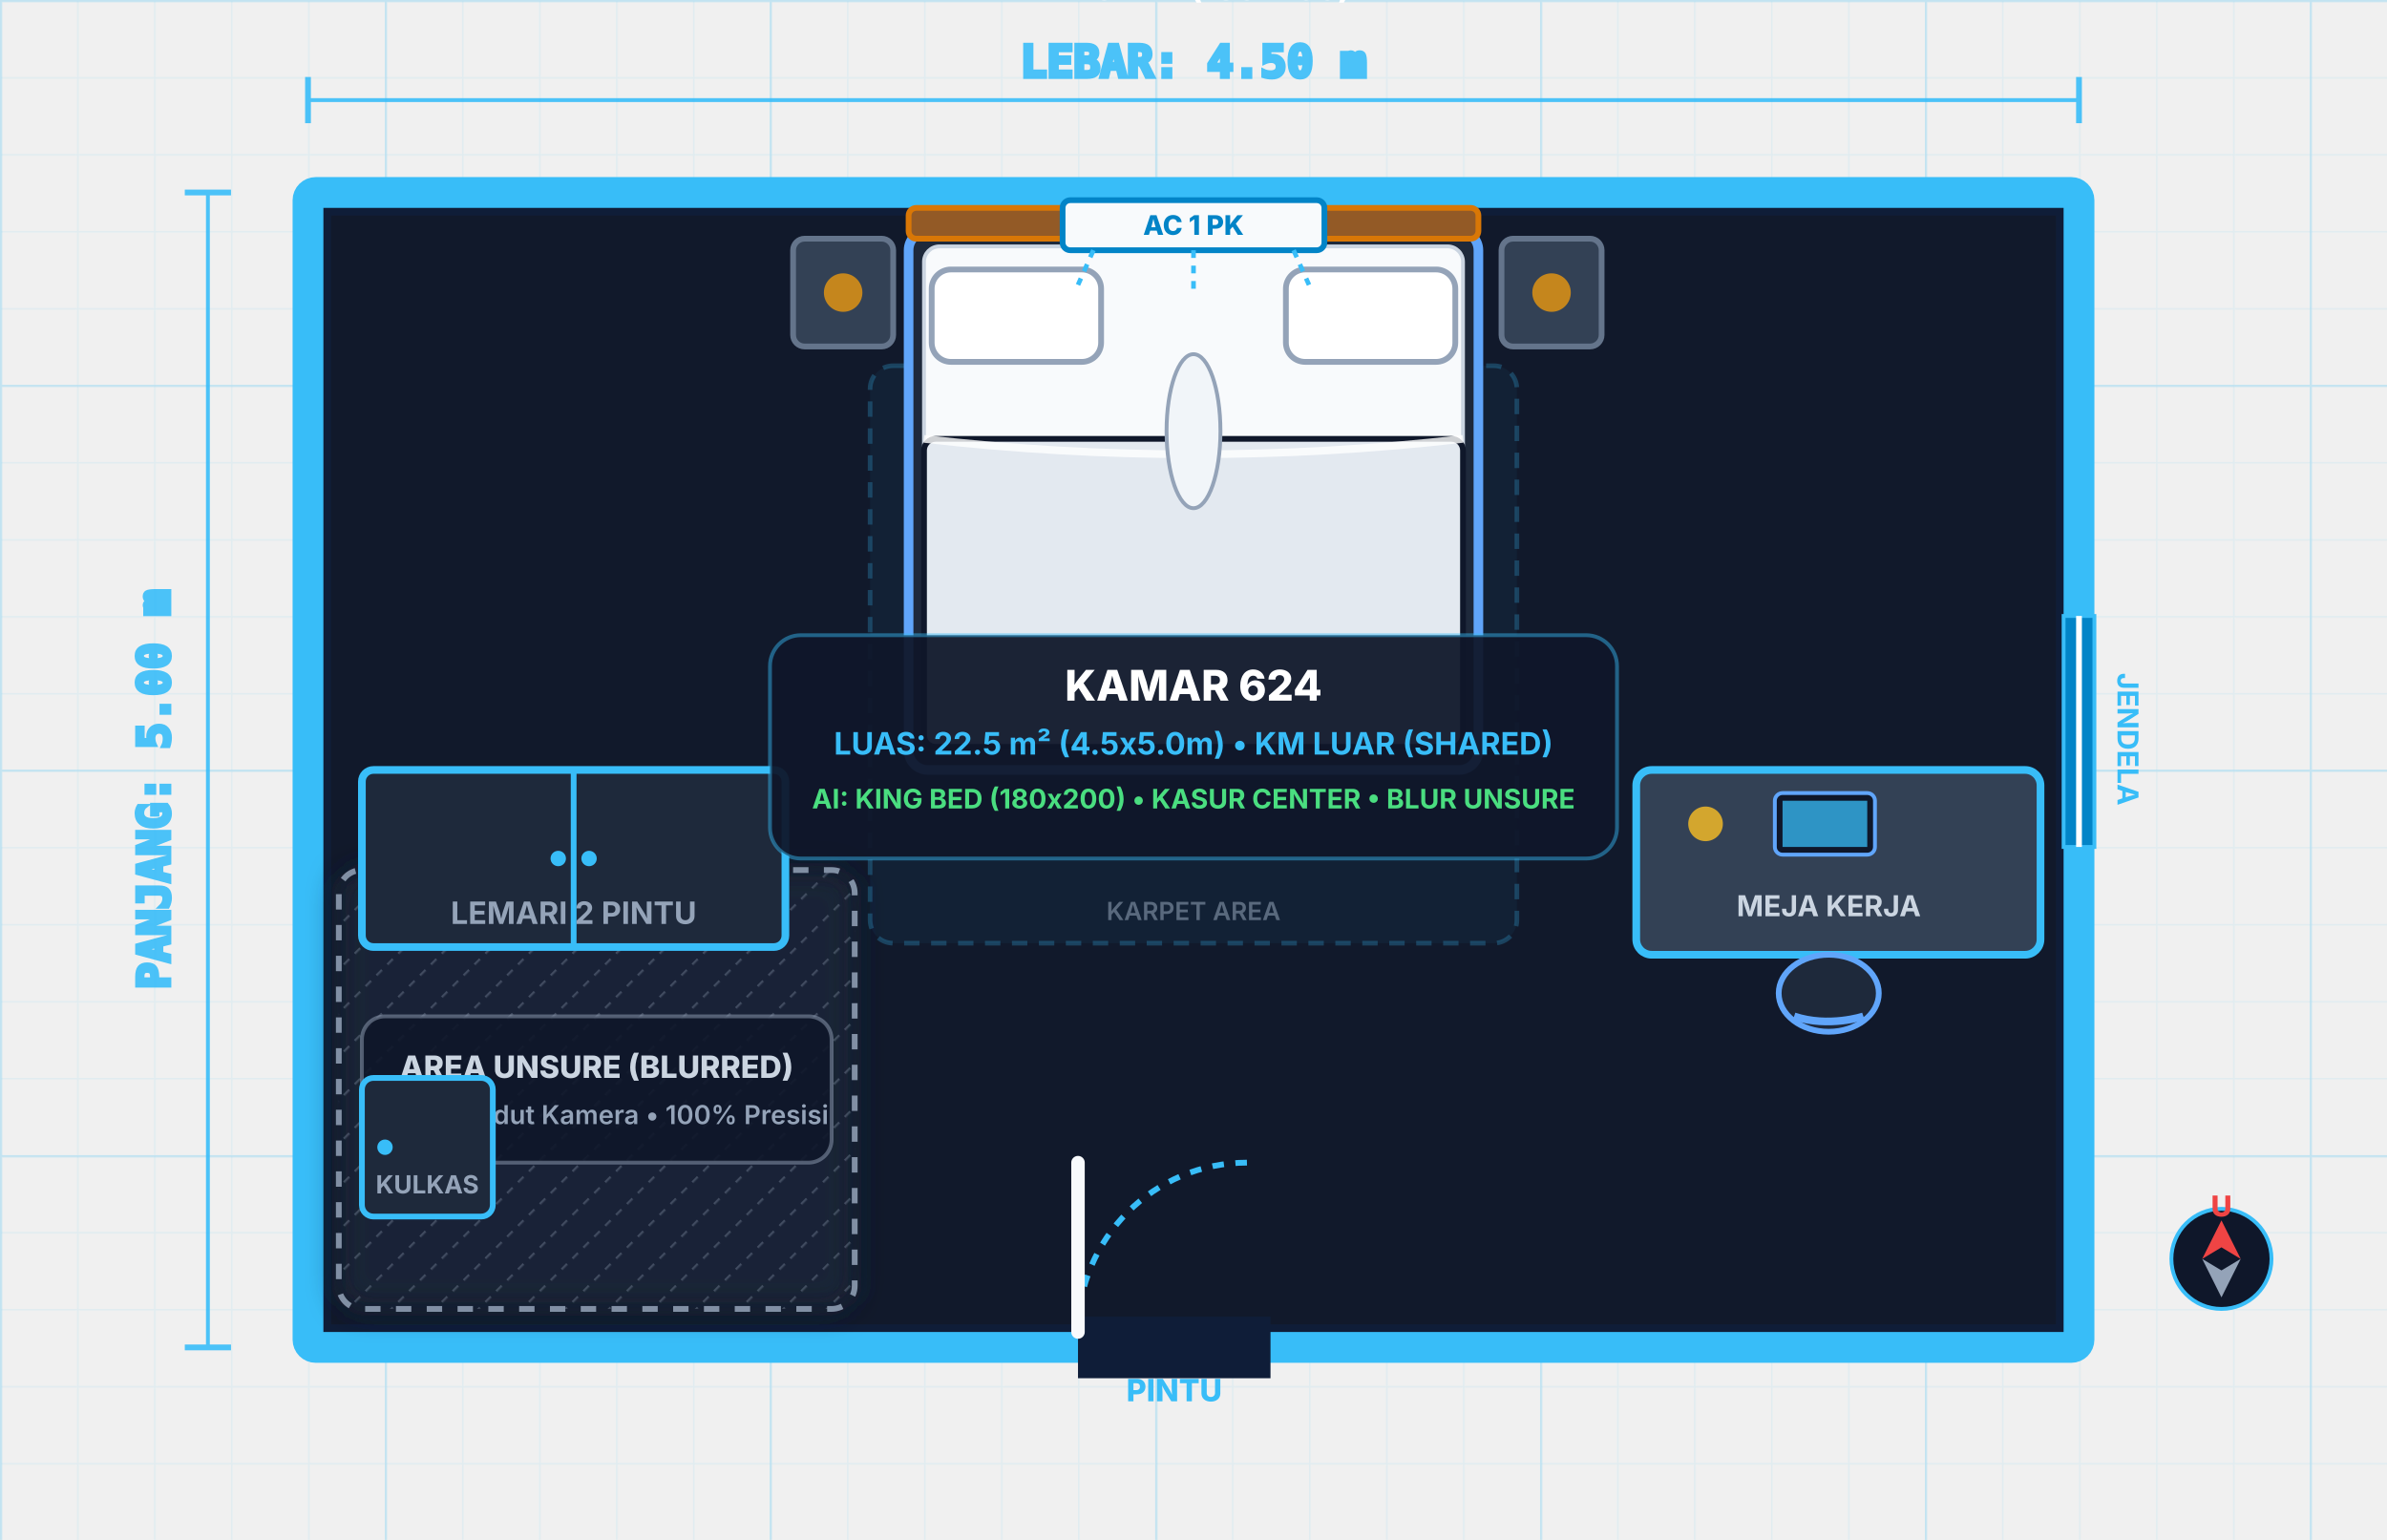
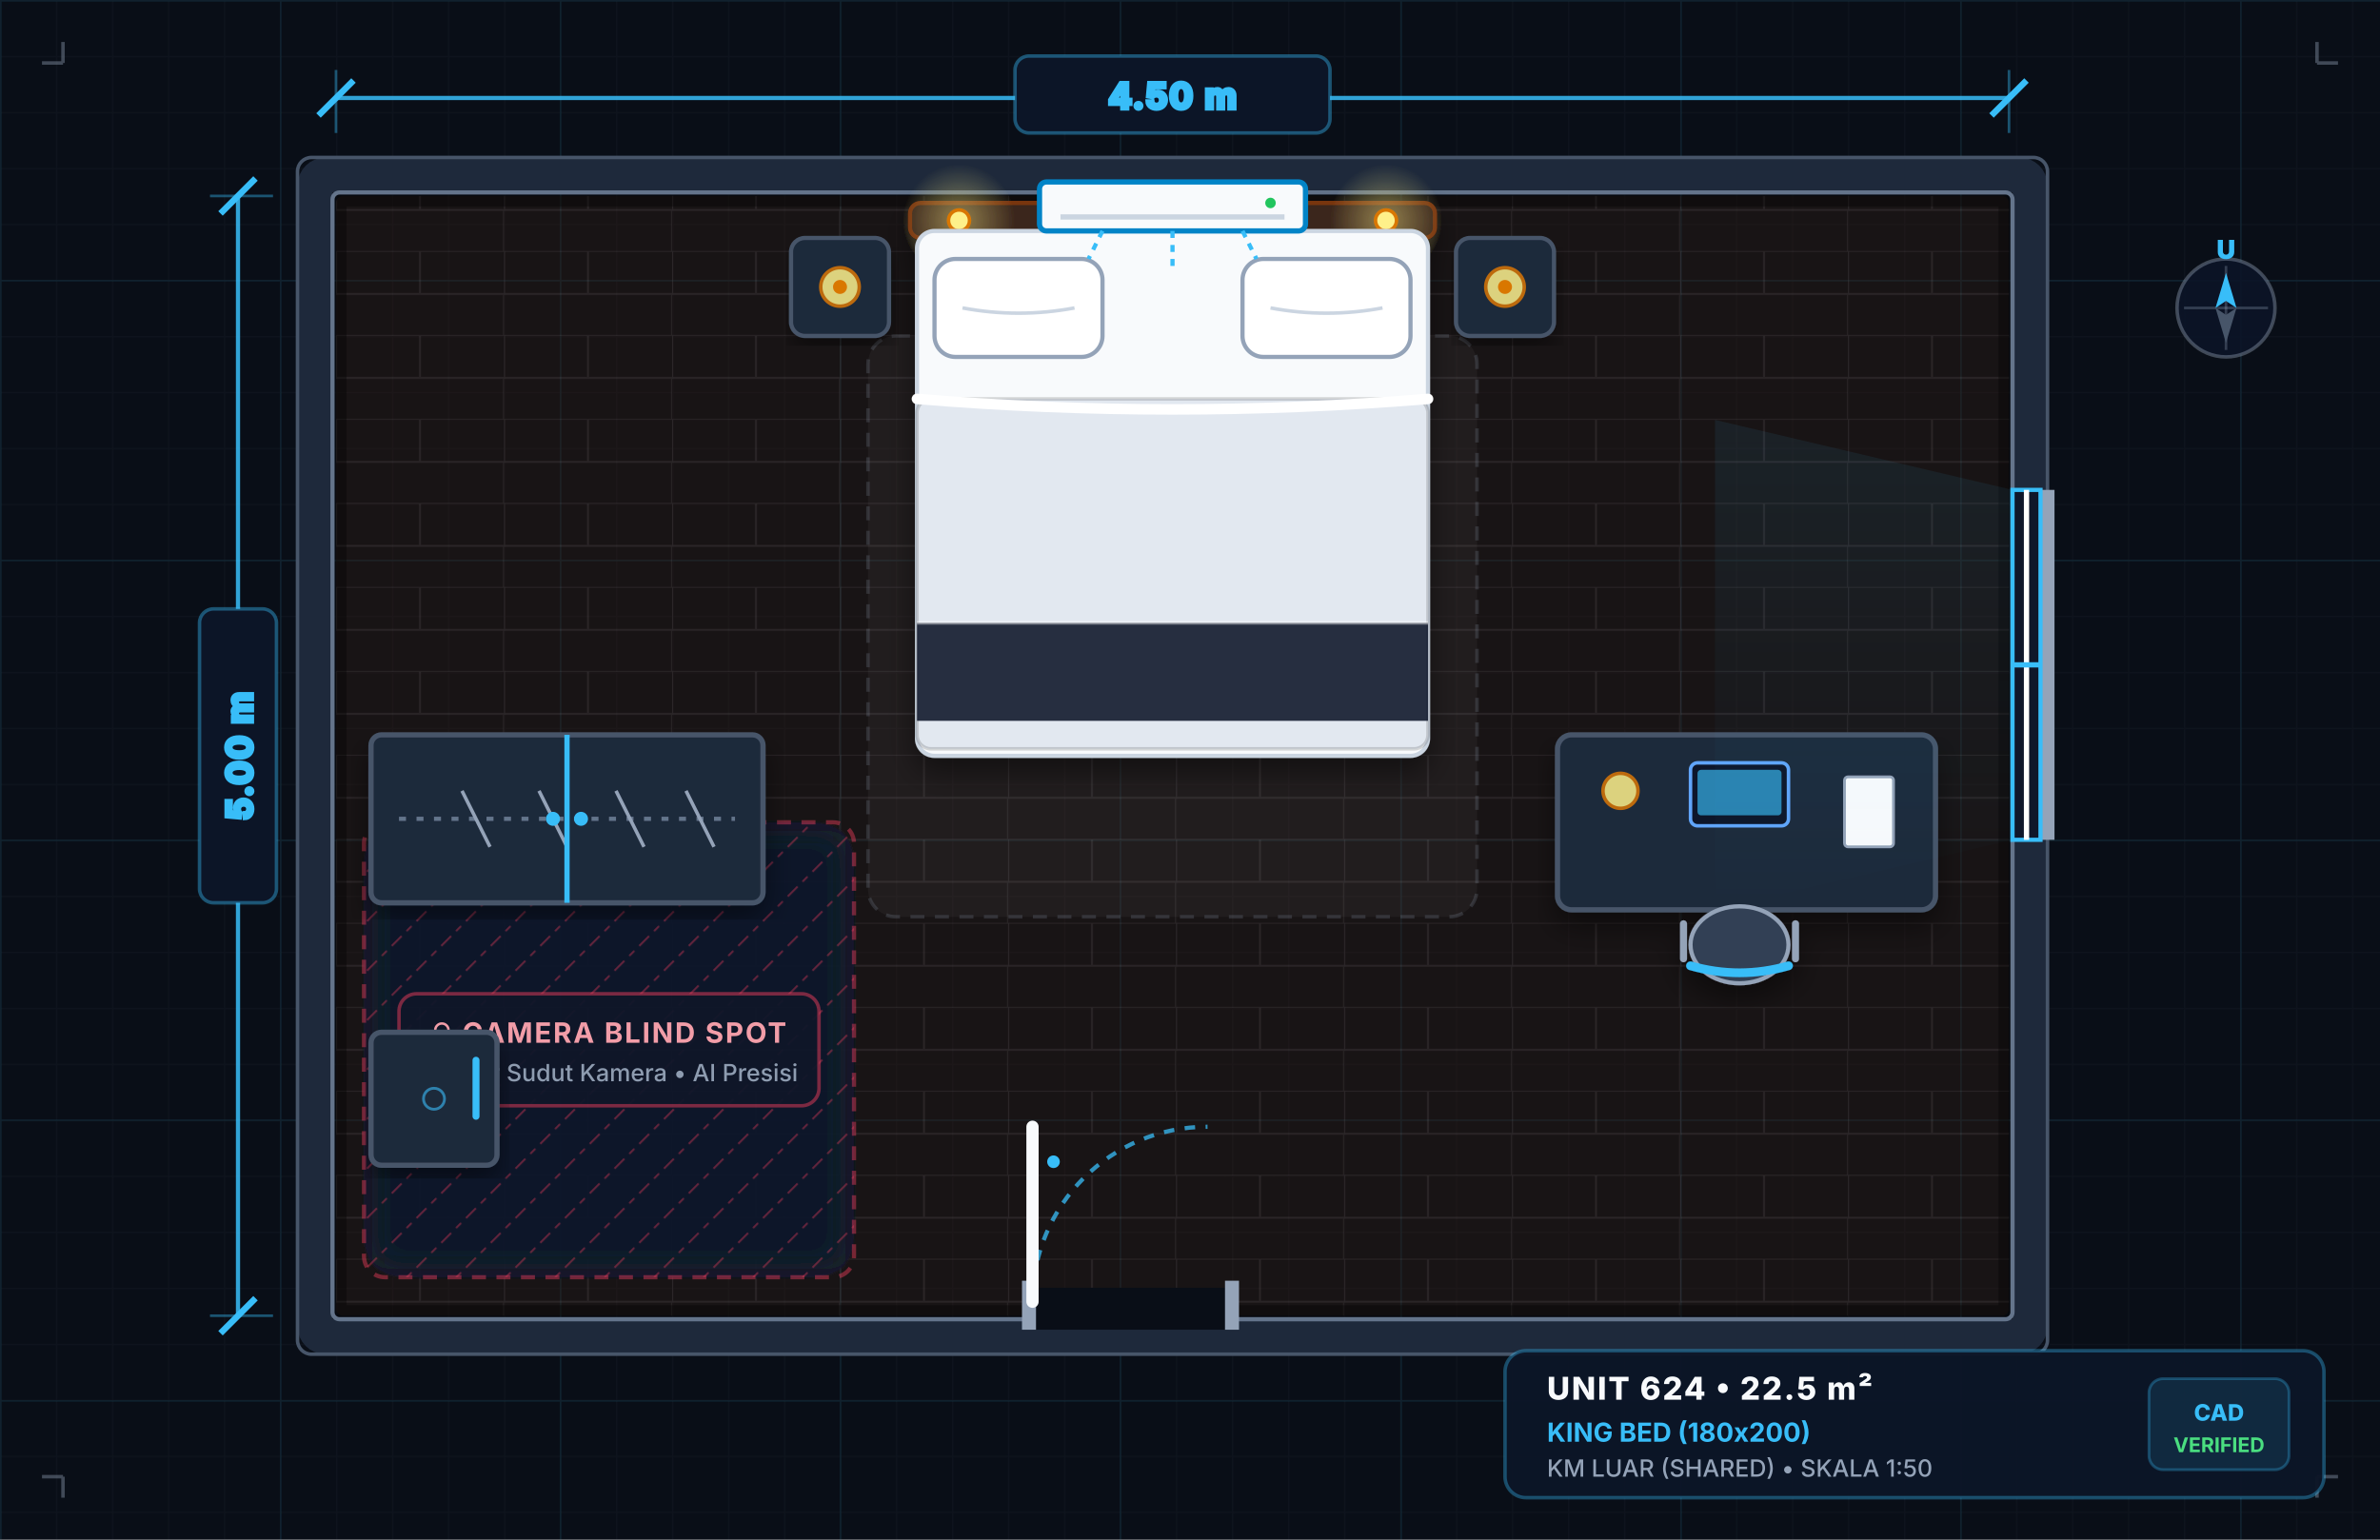
- <svg xmlns="http://www.w3.org/2000/svg" viewBox="0 0 620 400" width="100%" height="100%" style="background:#0b1329; border-radius:12px; font-family:'Inter',system-ui,sans-serif;">
+ <svg xmlns="http://www.w3.org/2000/svg" viewBox="0 0 680 440" width="100%" height="100%" style="background:#090e17; border-radius:14px; font-family:'Inter',system-ui,-apple-system,sans-serif;">
  <defs>
-     <pattern id="grid_s_274" width="20" height="20" patternUnits="userSpaceOnUse">
-       <path d="M 20 0 L 0 0 0 20" fill="none" stroke="rgba(56, 189, 248, 0.08)" stroke-width="0.8" />
+     <pattern id="grid_cad_274" width="16" height="16" patternUnits="userSpaceOnUse">
+       <path d="M 16 0 L 0 0 0 16" fill="none" stroke="rgba(148, 163, 184, 0.04)" stroke-width="0.75" />
    </pattern>
-     <pattern id="grid_m_274" width="100" height="100" patternUnits="userSpaceOnUse">
-       <path d="M 100 0 L 0 0 0 100" fill="none" stroke="rgba(56, 189, 248, 0.18)" stroke-width="1.2" />
+     <pattern id="grid_major_274" width="80" height="80" patternUnits="userSpaceOnUse">
+       <path d="M 80 0 L 0 0 0 80" fill="none" stroke="rgba(56, 189, 248, 0.08)" stroke-width="1" />
    </pattern>
-     <pattern id="tile_274" width="12" height="12" patternUnits="userSpaceOnUse">
-       <rect width="12" height="12" fill="rgba(14, 165, 233, 0.12)" />
-       <path d="M 12 0 L 0 0 0 12" fill="none" stroke="rgba(56, 189, 248, 0.28)" stroke-width="0.7" />
+     <pattern id="parquet_274" width="48" height="24" patternUnits="userSpaceOnUse">
+       <rect width="48" height="24" fill="#3b2012" fill-opacity="0.32" />
+       <path d="M 0 12 L 48 12 M 24 0 L 24 12 M 0 24 L 48 24 M 48 12 L 48 24 M 0 0 L 0 12" fill="none" stroke="rgba(255, 255, 255, 0.07)" stroke-width="0.6" />
    </pattern>
-     <filter id="unsure_blur_274" x="-20%" y="-20%" width="140%" height="140%">
-       <feGaussianBlur stdDeviation="3.8" />
+     <pattern id="bm_tile_274" width="14" height="14" patternUnits="userSpaceOnUse">
+       <rect width="14" height="14" fill="#0f2338" />
+       <path d="M 14 0 L 0 0 0 14" fill="none" stroke="rgba(56, 189, 248, 0.22)" stroke-width="0.6" />
+     </pattern>
+     <filter id="frost_blur_274" x="-10%" y="-10%" width="120%" height="120%">
+       <feGaussianBlur stdDeviation="5" result="blur" />
+       <feColorMatrix type="matrix" values="1 0 0 0 0  0 1 0 0 0  0 0 1 0 0  0 0 0 18 -7" />
    </filter>
-     <pattern id="unsure_hatch_274" width="8" height="8" patternTransform="rotate(45 0 0)" patternUnits="userSpaceOnUse">
-       <line x1="0" y1="0" x2="0" y2="8" stroke="rgba(148, 163, 184, 0.35)" stroke-width="1.2" stroke-dasharray="2 2" />
+     <pattern id="blind_hatch_274" width="10" height="10" patternTransform="rotate(45 0 0)" patternUnits="userSpaceOnUse">
+       <line x1="0" y1="0" x2="0" y2="10" stroke="rgba(244, 63, 94, 0.35)" stroke-width="1.2" stroke-dasharray="2 2" />
    </pattern>
+     <linearGradient id="win_light_274" x1="0%" y1="0%" x2="0%" y2="100%">
+       <stop offset="0%" stop-color="#38bdf8" stop-opacity="0.18" />
+       <stop offset="100%" stop-color="#38bdf8" stop-opacity="0.0" />
+     </linearGradient>
+     <radialGradient id="lamp_glow_274">
+       <stop offset="0%" stop-color="#fef08a" stop-opacity="0.45" />
+       <stop offset="100%" stop-color="#fef08a" stop-opacity="0" />
+     </radialGradient>
+     <filter id="drop_shadow_274" x="-5%" y="-5%" width="115%" height="115%">
+       <feDropShadow dx="0" dy="4" stdDeviation="4" flood-color="#000000" flood-opacity="0.45" />
+     </filter>
  </defs>
-   <rect width="620" height="400" fill="url(#grid_s_274)" />
-   <rect width="620" height="400" fill="url(#grid_m_274)" />
-   <g stroke="#38bdf8" stroke-width="1" opacity="0.9">
-     <line x1="80" y1="26" x2="540" y2="26" />
-     <line x1="80" y1="20" x2="80" y2="32" stroke-width="1.5" />
-     <line x1="540" y1="20" x2="540" y2="32" stroke-width="1.5" />
-     <text x="310" y="20" fill="#38bdf8" font-size="11.5" font-weight="700" text-anchor="middle" font-family="monospace">
-       LEBAR: 4.50 m
+   <rect width="680" height="440" fill="#090e17" />
+   <rect width="680" height="440" fill="url(#grid_cad_274)" />
+   <rect width="680" height="440" fill="url(#grid_major_274)" />
+   <g stroke="rgba(148, 163, 184, 0.4)" stroke-width="1">
+     <path d="M 12 18 L 18 18 M 18 12 L 18 18" />
+     <path d="M 668 18 L 662 18 M 662 12 L 662 18" />
+     <path d="M 12 422 L 18 422 M 18 428 L 18 422" />
+     <path d="M 668 422 L 662 422 M 662 428 L 662 422" />
+   </g>
+   <g stroke="#38bdf8" stroke-width="1.2">
+     <line x1="96" y1="28" x2="574" y2="28" opacity="0.85" />
+     <line x1="91" y1="33" x2="101" y2="23" stroke-width="1.8" />
+     <line x1="569" y1="33" x2="579" y2="23" stroke-width="1.8" />
+     <line x1="96" y1="38" x2="96" y2="20" opacity="0.4" stroke-width="0.75" />
+     <line x1="574" y1="38" x2="574" y2="20" opacity="0.4" stroke-width="0.75" />
+     <rect x="290" y="16" width="90" height="22" rx="4" fill="#0c1527" stroke="rgba(56, 189, 248, 0.4)" stroke-width="1" />
+     <text x="335" y="31" fill="#38bdf8" font-size="10" font-weight="700" text-anchor="middle" letter-spacing="0.5">
+       4.50 m
    </text>
  </g>
-   <g stroke="#38bdf8" stroke-width="1" opacity="0.9">
-     <line x1="54" y1="50" x2="54" y2="350" />
-     <line x1="48" y1="50" x2="60" y2="50" stroke-width="1.5" />
-     <line x1="48" y1="350" x2="60" y2="350" stroke-width="1.5" />
-     <text x="44" y="205" fill="#38bdf8" font-size="11.5" font-weight="700" text-anchor="middle" font-family="monospace" transform="rotate(-90 44 205)">
-       PANJANG: 5.00 m
+   <g stroke="#38bdf8" stroke-width="1.2">
+     <line x1="68" y1="56" x2="68" y2="376" opacity="0.85" />
+     <line x1="63" y1="61" x2="73" y2="51" stroke-width="1.8" />
+     <line x1="63" y1="381" x2="73" y2="371" stroke-width="1.8" />
+     <line x1="78" y1="56" x2="60" y2="56" opacity="0.4" stroke-width="0.75" />
+     <line x1="78" y1="376" x2="60" y2="376" opacity="0.4" stroke-width="0.75" />
+     <g transform="translate(68, 216)">
+       <rect x="-42" y="-11" width="84" height="22" rx="4" fill="#0c1527" stroke="rgba(56, 189, 248, 0.4)" stroke-width="1" transform="rotate(-90)" />
+       <text x="0" y="4" fill="#38bdf8" font-size="10" font-weight="700" text-anchor="middle" letter-spacing="0.5" transform="rotate(-90)">
+         5.00 m
+       </text>
+     </g>
+   </g>
+   <rect x="96" y="56" width="478" height="320" rx="2" fill="url(#parquet_274)" />
+   <rect x="96" y="56" width="478" height="320" fill="none" stroke="rgba(0, 0, 0, 0.35)" stroke-width="6" />
+   <rect x="90" y="50" width="490" height="332" fill="none" stroke="#1e293b" stroke-width="10" rx="3" />
+   <rect x="85" y="45" width="500" height="342" fill="none" stroke="#475569" stroke-width="1" rx="4" />
+   <rect x="95" y="55" width="480" height="322" fill="none" stroke="#64748b" stroke-width="1.2" rx="2" />
+   <g id="unsure_zone" opacity="0.95">
+     <rect x="104" y="235" width="140" height="130" rx="6" fill="rgba(15, 23, 42, 0.85)" filter="url(#frost_blur_274)" />
+     <rect x="104" y="235" width="140" height="130" rx="6" fill="url(#blind_hatch_274)" stroke="rgba(244, 63, 94, 0.45)" stroke-width="1.2" stroke-dasharray="4 3" />
+     <rect x="114" y="284" width="120" height="32" rx="5" fill="rgba(15, 23, 42, 0.94)" stroke="rgba(244, 63, 94, 0.5)" stroke-width="1" />
+     <text x="174.0" y="298" fill="#fda4af" font-size="8" font-weight="700" text-anchor="middle" letter-spacing="0.5">
+       ⚲ CAMERA BLIND SPOT
+     </text>
+     <text x="174.0" y="309" fill="#94a3b8" font-size="6.8" font-weight="500" text-anchor="middle">
+       Di Luar Sudut Kamera • AI Presisi
    </text>
  </g>
-   <rect x="80" y="50" width="460" height="300" fill="#0f1d38" stroke="#38bdf8" stroke-width="8" rx="2" />
-   <rect x="86" y="56" width="448" height="288" fill="#3b2012" opacity="0.22" />
-   <rect x="86" y="56" width="448" height="288" fill="rgba(15, 23, 42, 0.75)" />
-   <g>
-     <rect x="88" y="226" width="134" height="114" rx="6" fill="rgba(30, 41, 59, 0.75)" filter="url(#unsure_blur_274)" />
-     <rect x="88" y="226" width="134" height="114" rx="6" fill="url(#unsure_hatch_274)" stroke="#94a3b8" stroke-width="1.5" stroke-dasharray="4 4" opacity="0.85" />
-     <rect x="94" y="264" width="122" height="38" rx="6" fill="rgba(15, 23, 42, 0.9)" stroke="rgba(148, 163, 184, 0.5)" stroke-width="1" />
-     <text x="155.0" y="280" fill="#cbd5e1" font-size="8" font-weight="800" text-anchor="middle">AREA UNSURE (BLURRED)</text>
-     <text x="155.0" y="292" fill="#94a3b8" font-size="6.8" font-weight="600" text-anchor="middle">Di Luar Sudut Kamera • 100% Presisi</text>
+   <rect x="248" y="96" width="174" height="166" rx="8" fill="rgba(255, 255, 255, 0.04)" stroke="rgba(148, 163, 184, 0.2)" stroke-width="1" stroke-dasharray="4 3" />
+   <g id="bed_unit" filter="url(#drop_shadow_274)">
+     <rect x="260" y="58" width="150" height="10" rx="3" fill="#3b271d" stroke="#78350f" stroke-width="1.2" />
+     <circle cx="274" cy="63" r="16" fill="url(#lamp_glow_274)" />
+     <circle cx="396" cy="63" r="16" fill="url(#lamp_glow_274)" />
+     <circle cx="274" cy="63" r="3" fill="#fef08a" stroke="#d97706" stroke-width="1" />
+     <circle cx="396" cy="63" r="3" fill="#fef08a" stroke="#d97706" stroke-width="1" />
+     <rect x="262" y="66" width="146" height="150" rx="5" fill="#f8fafc" stroke="#cbd5e1" stroke-width="1.2" />
+     <rect x="262" y="114" width="146" height="100" rx="4" fill="#e2e8f0" stroke="rgba(0,0,0,0.15)" stroke-width="1" />
+     <path d="M 262 114 Q 335.0 120 408 114" fill="none" stroke="#ffffff" stroke-width="3" stroke-linecap="round" />
+     <rect x="262" y="178" width="146" height="28" fill="#0f172a" opacity="0.88" />
+     <line x1="262" y1="178" x2="408" y2="178" stroke="rgba(255,255,255,0.4)" stroke-width="1" />
+     <rect x="267" y="74" width="48" height="28" rx="6" fill="#ffffff" stroke="#94a3b8" stroke-width="1.2" />
+     <path d="M 275 88 Q 291.0 91 307 88" fill="none" stroke="#cbd5e1" stroke-width="1" />
+     <rect x="355" y="74" width="48" height="28" rx="6" fill="#ffffff" stroke="#94a3b8" stroke-width="1.2" />
+     <path d="M 363 88 Q 379.0 91 395 88" fill="none" stroke="#cbd5e1" stroke-width="1" />
  </g>
-   <g>
-     <rect x="226" y="95" width="168" height="150" rx="6" fill="rgba(56, 189, 248, 0.05)" stroke="rgba(56, 189, 248, 0.25)" stroke-width="1.2" stroke-dasharray="4 3" />
-     <text x="310.0" y="239" fill="rgba(148, 163, 184, 0.55)" font-size="6.5" font-weight="600" text-anchor="middle">KARPET AREA</text>
+   <g filter="url(#drop_shadow_274)">
+     <rect x="226" y="68" width="28" height="28" rx="4" fill="#1e293b" stroke="#475569" stroke-width="1.2" />
+     <circle cx="240" cy="82" r="5.5" fill="#fef08a" stroke="#d97706" stroke-width="1" opacity="0.85" />
+     <circle cx="240" cy="82" r="2" fill="#d97706" />
  </g>
-   <g>
-     <rect x="236" y="60" width="148" height="140" rx="5" fill="#1e293b" stroke="#60a5fa" stroke-width="2.5" />
-     <rect x="236" y="54" width="148" height="8" rx="2" fill="#935a26" stroke="#d97706" stroke-width="1.5" />
-     <rect x="240" y="64" width="140" height="128" rx="4" fill="#f8fafc" stroke="#cbd5e1" stroke-width="1" />
-     <rect x="240" y="114" width="140" height="80" rx="3" fill="#e2e8f0" stroke="#0f172a" stroke-width="1.5" fill-opacity="0.95" />
-     <path d="M 240 114 Q 310.0 122 380 114" fill="none" stroke="#ffffff" stroke-width="2" opacity="0.8" />
-     <rect x="242" y="70" width="44" height="24" rx="5" fill="#ffffff" stroke="#94a3b8" stroke-width="1.5" />
-     <rect x="334" y="70" width="44" height="24" rx="5" fill="#ffffff" stroke="#94a3b8" stroke-width="1.5" />
-     <ellipse cx="310.0" cy="112" rx="7" ry="20" fill="#f1f5f9" stroke="#94a3b8" stroke-width="1" />
-     <text x="310.0" cy="160" fill="#ffffff" font-size="8" font-weight="800" text-anchor="middle">KING BED (180x200)</text>
+   <g filter="url(#drop_shadow_274)">
+     <rect x="416" y="68" width="28" height="28" rx="4" fill="#1e293b" stroke="#475569" stroke-width="1.2" />
+     <circle cx="430" cy="82" r="5.5" fill="#fef08a" stroke="#d97706" stroke-width="1" opacity="0.85" />
+     <circle cx="430" cy="82" r="2" fill="#d97706" />
  </g>
-   <rect x="206" y="62" width="26" height="28" rx="3" fill="#334155" stroke="#64748b" stroke-width="1.5" />
-   <circle cx="219" cy="76" r="5" fill="#f59e0b" opacity="0.75" />
-   <rect x="390" y="62" width="26" height="28" rx="3" fill="#334155" stroke="#64748b" stroke-width="1.5" />
-   <circle cx="403" cy="76" r="5" fill="#f59e0b" opacity="0.75" />
-   <g>
-     <rect x="94" y="200" width="110" height="46" rx="3" fill="#1e293b" stroke="#38bdf8" stroke-width="2" />
-     <line x1="149" y1="200" x2="149" y2="246" stroke="#38bdf8" stroke-width="1.5" />
-     <circle cx="145" cy="223" r="2" fill="#38bdf8" />
-     <circle cx="153" cy="223" r="2" fill="#38bdf8" />
-     <text x="149" y="240" fill="#94a3b8" font-size="8" font-weight="700" text-anchor="middle">LEMARI 2 PINTU</text>
+   <g id="wardrobe" filter="url(#drop_shadow_274)">
+     <rect x="106" y="210" width="112" height="48" rx="3" fill="#1e293b" stroke="#475569" stroke-width="1.5" />
+     <line x1="114" y1="234" x2="210" y2="234" stroke="#64748b" stroke-width="1.2" stroke-dasharray="2 3" />
+     <line x1="132" y1="226" x2="140" y2="242" stroke="#94a3b8" stroke-width="1" />
+     <line x1="154" y1="226" x2="162" y2="242" stroke="#94a3b8" stroke-width="1" />
+     <line x1="176" y1="226" x2="184" y2="242" stroke="#94a3b8" stroke-width="1" />
+     <line x1="196" y1="226" x2="204" y2="242" stroke="#94a3b8" stroke-width="1" />
+     <line x1="162" y1="210" x2="162" y2="258" stroke="#38bdf8" stroke-width="1.5" />
+     <circle cx="158" cy="234" r="2" fill="#38bdf8" />
+     <circle cx="166" cy="234" r="2" fill="#38bdf8" />
  </g>
-   <g>
-     <rect x="425" y="200" width="105" height="48" rx="4" fill="#334155" stroke="#38bdf8" stroke-width="2" />
-     <rect x="461" y="206" width="26" height="16" rx="2" fill="#0f172a" stroke="#60a5fa" stroke-width="1" />
-     <rect x="463" y="208" width="22" height="12" fill="#38bdf8" opacity="0.75" />
-     <circle cx="443" cy="214" r="4.5" fill="#fbbf24" opacity="0.8" />
-     <ellipse cx="475" cy="258" rx="13" ry="10" fill="#1e293b" stroke="#60a5fa" stroke-width="1.5" />
-     <path d="M 466 264 C 475 267 484 264 484 264" stroke="#60a5fa" stroke-width="2" fill="none" />
-     <text x="475" y="238" fill="#cbd5e1" font-size="7.5" font-weight="700" text-anchor="middle">MEJA KERJA</text>
+   <g id="desk_setup" filter="url(#drop_shadow_274)">
+     <rect x="445" y="210" width="108" height="50" rx="4" fill="#1e293b" stroke="#475569" stroke-width="1.5" />
+     <rect x="483" y="218" width="28" height="18" rx="2" fill="#0f172a" stroke="#60a5fa" stroke-width="1" />
+     <rect x="485" y="220" width="24" height="13" rx="1" fill="#38bdf8" opacity="0.65" />
+     <circle cx="463" cy="226" r="5" fill="#fef08a" stroke="#d97706" stroke-width="1" opacity="0.85" />
+     <rect x="527" y="222" width="14" height="20" rx="1" fill="#f8fafc" stroke="#94a3b8" stroke-width="0.8" />
+     <ellipse cx="497" cy="270" rx="14" ry="11" fill="#334155" stroke="#94a3b8" stroke-width="1.2" />
+     <path d="M 483 276 Q 497 280 511 276" fill="none" stroke="#38bdf8" stroke-width="2.5" stroke-linecap="round" />
+     <line x1="481" y1="264" x2="481" y2="274" stroke="#94a3b8" stroke-width="2" stroke-linecap="round" />
+     <line x1="513" y1="264" x2="513" y2="274" stroke="#94a3b8" stroke-width="2" stroke-linecap="round" />
  </g>
-   <g>
-     <rect x="276" y="52" width="68" height="13" rx="2" fill="#f8fafc" stroke="#0284c7" stroke-width="1.5" />
-     <path d="M 284 65 L 280 74" stroke="#38bdf8" stroke-width="1.2" stroke-dasharray="2 2" />
-     <path d="M 310 65 L 310 76" stroke="#38bdf8" stroke-width="1.2" stroke-dasharray="2 2" />
-     <path d="M 336 65 L 340 74" stroke="#38bdf8" stroke-width="1.2" stroke-dasharray="2 2" />
-     <text x="310" y="61" fill="#0284c7" font-size="7" font-weight="800" text-anchor="middle">AC 1 PK</text>
+   <g id="ac_unit">
+     <rect x="297" y="52" width="76" height="14" rx="2" fill="#f8fafc" stroke="#0284c7" stroke-width="1.5" />
+     <line x1="303" y1="62" x2="367" y2="62" stroke="#cbd5e1" stroke-width="1.5" />
+     <line x1="315" y1="66" x2="311" y2="74" stroke="#38bdf8" stroke-width="1.2" stroke-dasharray="2 2" />
+     <line x1="335" y1="66" x2="335" y2="76" stroke="#38bdf8" stroke-width="1.2" stroke-dasharray="2 2" />
+     <line x1="355" y1="66" x2="359" y2="74" stroke="#38bdf8" stroke-width="1.2" stroke-dasharray="2 2" />
+     <circle cx="363" cy="58" r="1.5" fill="#22c55e" />
  </g>
-   <g>
-     <rect x="94" y="280" width="34" height="36" rx="3" fill="#1e293b" stroke="#38bdf8" stroke-width="1.5" />
-     <circle cx="100" cy="298" r="2" fill="#38bdf8" />
-     <text x="111" y="310" fill="#94a3b8" font-size="6.5" font-weight="700" text-anchor="middle">KULKAS</text>
+   <g id="fridge" filter="url(#drop_shadow_274)">
+     <rect x="106" y="295" width="36" height="38" rx="3" fill="#1e293b" stroke="#475569" stroke-width="1.5" />
+     <line x1="136" y1="303" x2="136" y2="319" stroke="#38bdf8" stroke-width="2" stroke-linecap="round" />
+     <circle cx="124" cy="314" r="3" fill="none" stroke="#38bdf8" stroke-width="0.8" opacity="0.6" />
  </g>
-   <g>
-     <rect x="536" y="160" width="8" height="60" fill="#0284c7" stroke="#38bdf8" stroke-width="1" />
-     <line x1="540" y1="160" x2="540" y2="220" stroke="#ffffff" stroke-width="1.5" />
-     <text x="550" y="192" fill="#38bdf8" font-size="7.5" font-weight="700" text-anchor="middle" transform="rotate(90 550 192)">JENDELA</text>
+   <g id="window_right">
+     <polygon points="575,140 490,120 490,260 575,240" fill="url(#win_light_274)" opacity="0.45" />
+     <rect x="583" y="140" width="4" height="100" fill="#94a3b8" />
+     <rect x="575" y="140" width="8" height="100" fill="#0f172a" stroke="#38bdf8" stroke-width="1.2" />
+     <line x1="579" y1="140" x2="579" y2="240" stroke="#ffffff" stroke-width="1.5" />
+     <line x1="575" y1="190" x2="583" y2="190" stroke="#38bdf8" stroke-width="1.5" />
  </g>
-   <g>
-     <rect x="280" y="342" width="50" height="16" fill="#0f1d38" />
-     <path d="M 280 346 A 44 44 0 0 1 324 302" fill="none" stroke="#38bdf8" stroke-width="1.5" stroke-dasharray="3 3" />
-     <line x1="280" y1="346" x2="280" y2="302" stroke="#f8fafc" stroke-width="3.5" stroke-linecap="round" />
-     <text x="305" y="364" fill="#38bdf8" font-size="8" font-weight="800" text-anchor="middle">PINTU</text>
+   <g id="main_door">
+     <rect x="295" y="368" width="56" height="12" fill="#090e17" />
+     <rect x="292" y="366" width="4" height="14" fill="#94a3b8" />
+     <rect x="350" y="366" width="4" height="14" fill="#94a3b8" />
+     <path d="M 295 372 A 50 50 0 0 1 345 322" fill="none" stroke="#38bdf8" stroke-width="1.2" stroke-dasharray="3 3" opacity="0.75" />
+     <line x1="295" y1="372" x2="295" y2="322" stroke="#f8fafc" stroke-width="3.5" stroke-linecap="round" />
+     <circle cx="301" cy="332" r="1.8" fill="#38bdf8" />
  </g>
-   <g>
-     <rect x="200" y="165" width="220" height="58" rx="8" fill="rgba(15, 23, 42, 0.94)" stroke="rgba(56, 189, 248, 0.45)" stroke-width="1" />
-     <text x="310" y="182" fill="#ffffff" font-size="11" font-weight="800" text-anchor="middle">KAMAR 624</text>
-     <text x="310" y="196" fill="#38bdf8" font-size="8" font-weight="700" text-anchor="middle">LUAS: 22.5 m² (4.5x5.0m) • KM LUAR (SHARED)</text>
-     <text x="310" y="210" fill="#4ade80" font-size="7" font-weight="700" text-anchor="middle">AI: KING BED (180x200) • KASUR CENTER • BLUR UNSURE</text>
+   <g id="title_block" transform="translate(430, 386)">
+     <rect x="0" y="0" width="234" height="42" rx="6" fill="rgba(12, 21, 39, 0.96)" stroke="rgba(56, 189, 248, 0.35)" stroke-width="1" />
+     <text x="12" y="14" fill="#f8fafc" font-size="9" font-weight="800" letter-spacing="0.5">
+       UNIT 624 • 22.5 m²
+     </text>
+     <text x="12" y="26" fill="#38bdf8" font-size="7.5" font-weight="700">
+       KING BED (180x200)
+     </text>
+     <text x="12" y="36" fill="#94a3b8" font-size="6.8" font-weight="500">
+       KM LUAR (SHARED) • SKALA 1:50
+     </text>
+     <rect x="184" y="8" width="40" height="26" rx="4" fill="rgba(56, 189, 248, 0.12)" stroke="rgba(56, 189, 248, 0.3)" stroke-width="0.8" />
+     <text x="204" y="20" fill="#38bdf8" font-size="6.5" font-weight="800" text-anchor="middle">CAD</text>
+     <text x="204" y="29" fill="#4ade80" font-size="5.8" font-weight="700" text-anchor="middle">VERIFIED</text>
  </g>
-   <g transform="translate(562, 312)">
-     <circle cx="15" cy="15" r="13" fill="#0f172a" stroke="#38bdf8" stroke-width="1" />
-     <path d="M 15 5 L 20 15 L 15 12 L 10 15 Z" fill="#ef4444" />
-     <path d="M 15 25 L 20 15 L 15 18 L 10 15 Z" fill="#94a3b8" />
-     <text x="15" y="4" fill="#ef4444" font-size="7.5" font-weight="800" text-anchor="middle">U</text>
+   <g id="north_compass" transform="translate(620, 72)">
+     <circle cx="16" cy="16" r="14" fill="rgba(12, 21, 39, 0.9)" stroke="rgba(148, 163, 184, 0.4)" stroke-width="1" />
+     <line x1="16" y1="4" x2="16" y2="28" stroke="rgba(148, 163, 184, 0.3)" stroke-width="0.75" />
+     <line x1="4" y1="16" x2="28" y2="16" stroke="rgba(148, 163, 184, 0.3)" stroke-width="0.75" />
+     <polygon points="16,6 19,16 16,14 13,16" fill="#38bdf8" />
+     <polygon points="16,26 19,16 16,18 13,16" fill="#475569" />
+     <text x="16" y="2" fill="#38bdf8" font-size="7.5" font-weight="900" text-anchor="middle">U</text>
  </g>
</svg>
